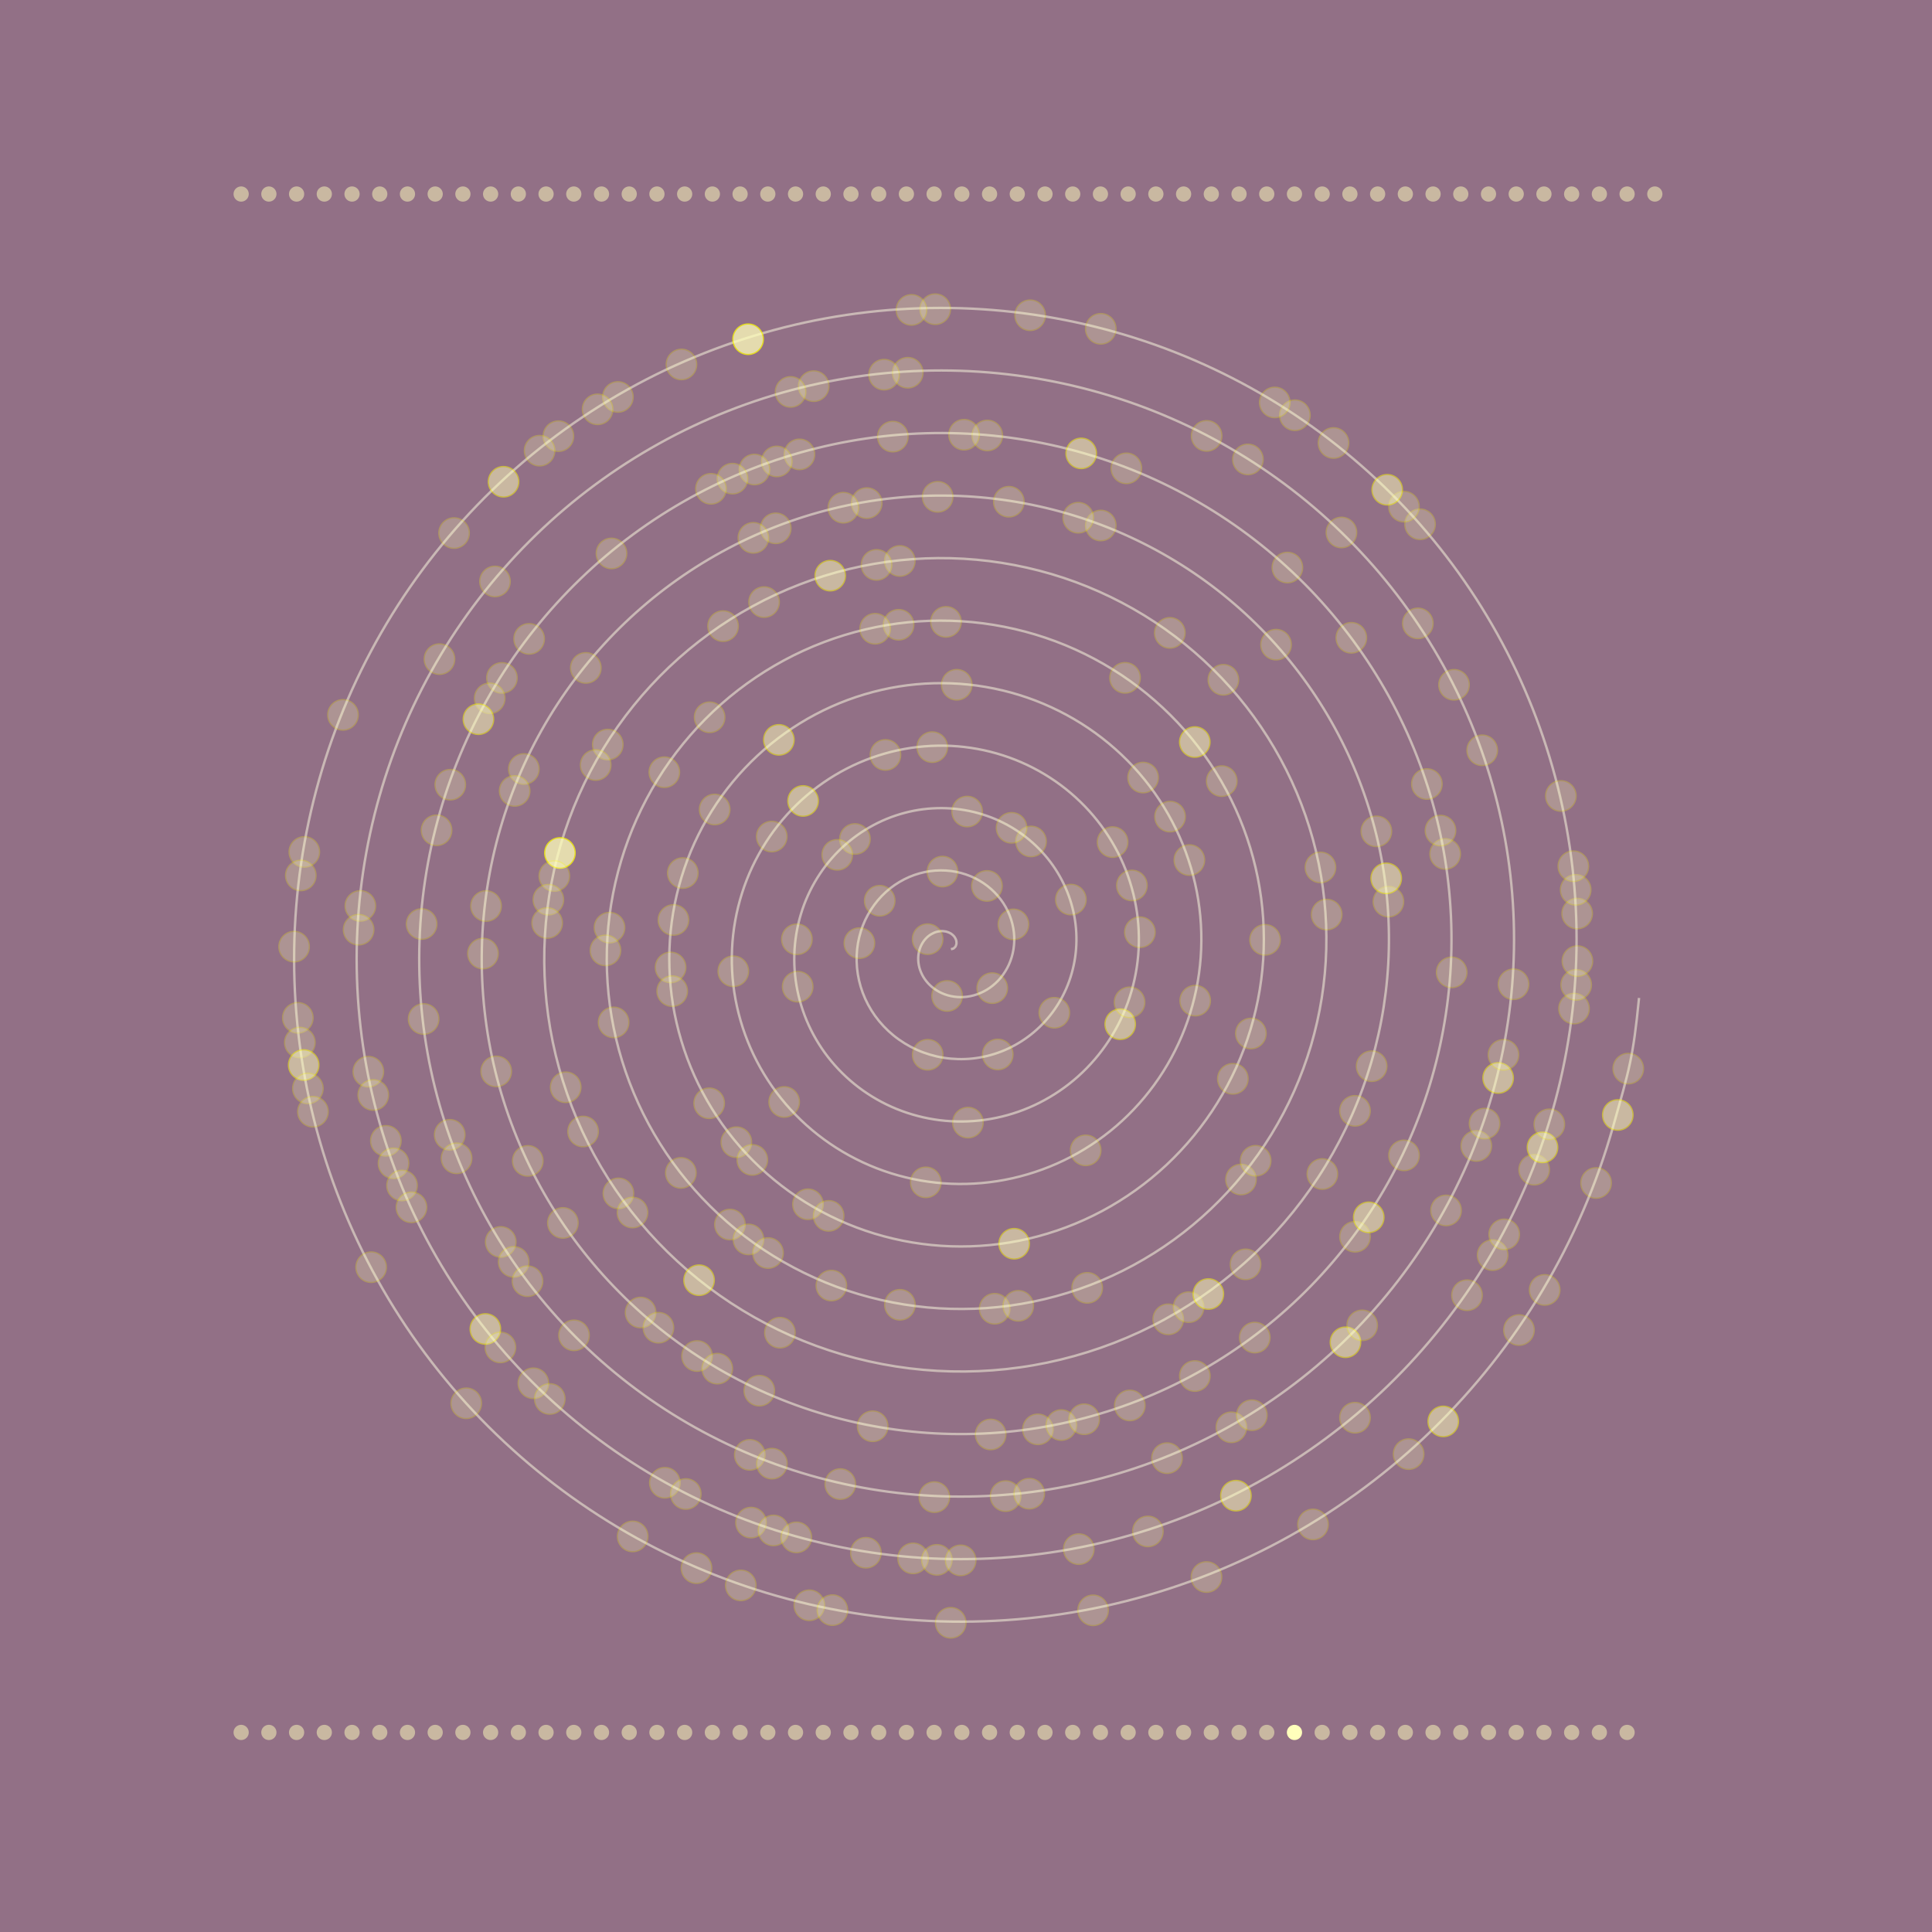
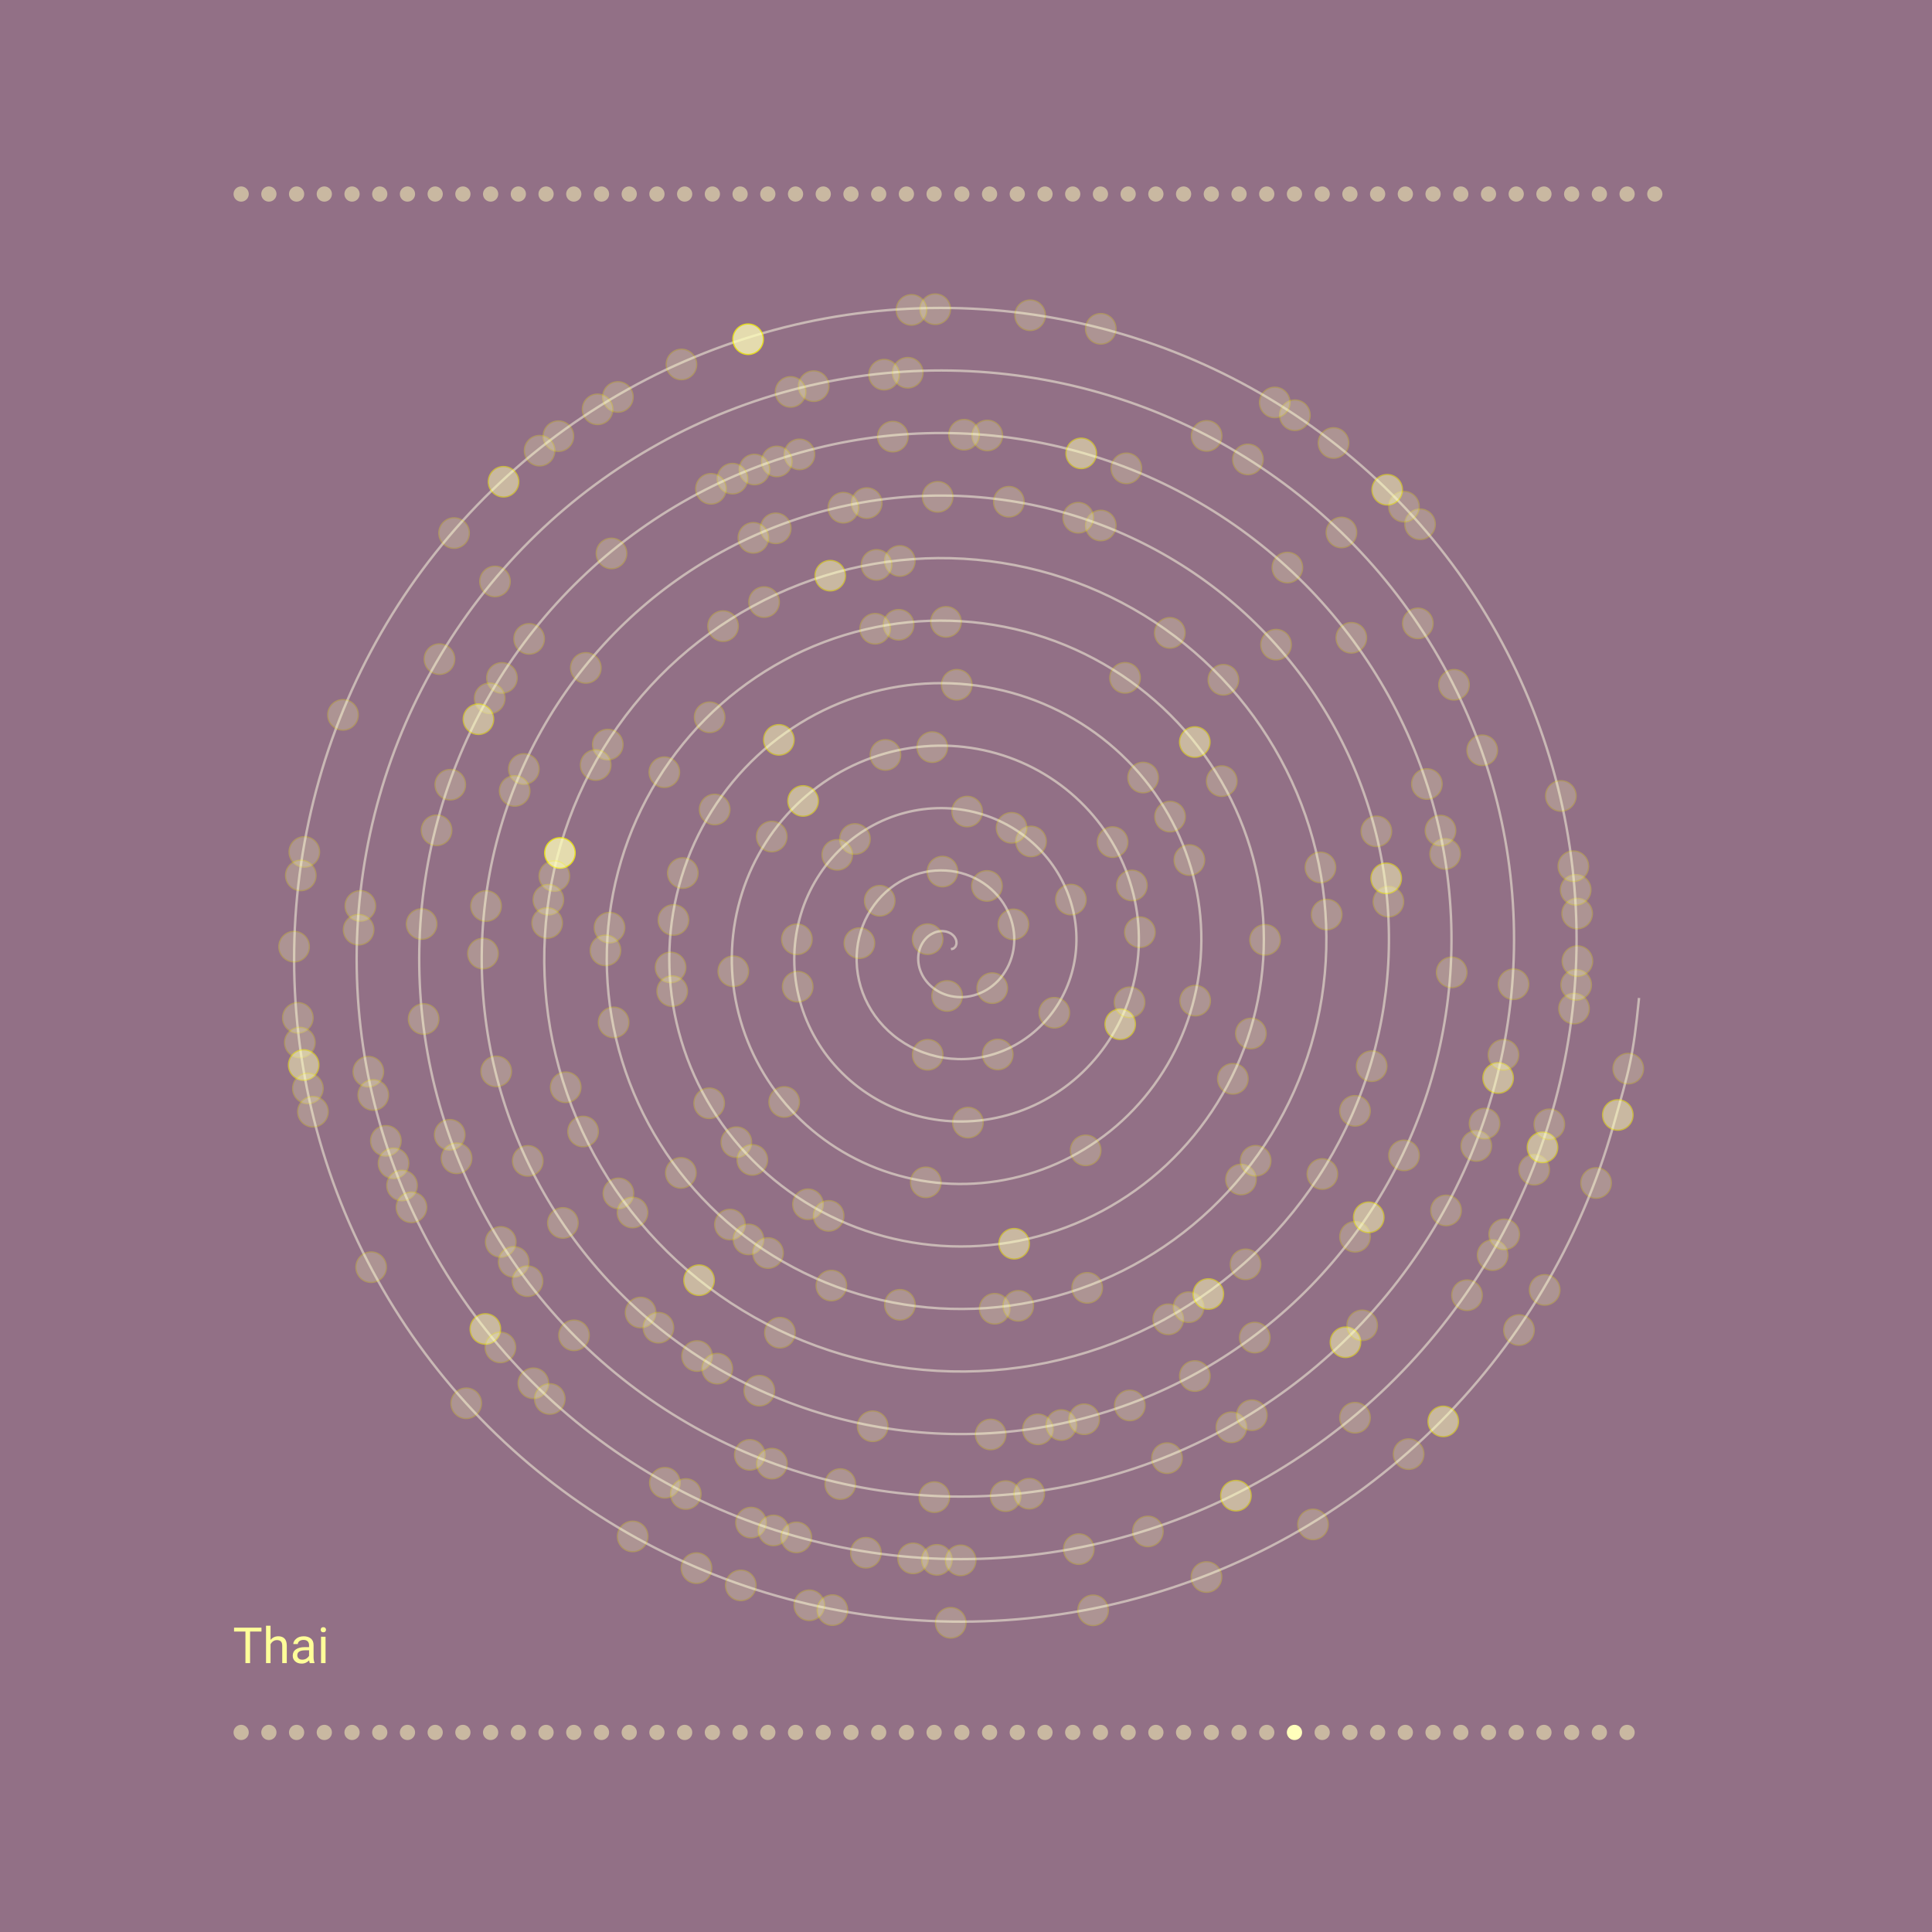
<svg xmlns="http://www.w3.org/2000/svg" version="1.1" id="Layer_1" x="0px" y="0px" width="697px" height="697px" viewBox="0 0 697 697" enable-background="new 0 0 697 697" xml:space="preserve">
  <g id="bg">
    <rect fill="#927086" width="697" height="697" />
  </g>
  <g id="spiral">
    <path d="m343.07 342.44s0.837-0.203 0.908-0.238c0.066-0.044 0.633-0.564 0.722-0.696 0.088-0.141 0.339-0.812 0.365-1.058s-0.02-0.952-0.115-1.261c-0.092-0.317-0.41-0.961-0.666-1.287-0.25-0.326-0.794-0.837-1.216-1.104-0.414-0.256-1.143-0.582-1.701-0.715-0.562-0.132-1.4-0.211-2.06-0.158-0.655 0.063-1.538 0.246-2.223 0.529-0.684 0.291-1.521 0.766-2.158 1.287-0.637 0.52-1.347 1.269-1.849 2.027-0.502 0.748-1.001 1.727-1.295 2.672-0.292 0.941-0.503 2.097-0.521 3.164-0.019 1.066 0.104 2.311 0.403 3.422 0.303 1.106 0.795 2.334 1.431 3.393 0.635 1.049 1.487 2.15 2.45 3.051 0.962 0.898 2.145 1.771 3.386 2.415 1.244 0.646 2.688 1.183 4.137 1.479 1.448 0.303 3.066 0.439 4.628 0.338 1.556-0.105 3.227-0.424 4.777-0.971 1.553-0.549 3.147-1.343 4.559-2.328 1.418-0.986 2.801-2.224 3.953-3.613 1.146-1.395 2.197-3.023 2.975-4.752 0.775-1.719 1.375-3.649 1.675-5.598 0.311-1.948 0.375-4.037 0.143-6.082-0.229-2.037-0.74-4.152-1.533-6.136-0.795-1.982-1.877-3.967-3.217-5.729-1.344-1.771-2.969-3.446-4.793-4.85-1.82-1.408-3.9-2.635-6.105-3.543-2.202-0.898-4.607-1.561-7.06-1.867-2.441-0.303-5.021-0.31-7.541 0.052-2.526 0.36-5.085 1.058-7.501 2.099-2.411 1.04-4.773 2.435-6.898 4.116-2.114 1.692-4.09 3.702-5.741 5.96-1.65 2.248-3.066 4.787-4.104 7.467-1.03 2.678-1.755 5.57-2.063 8.517-0.302 2.943-0.236 6.003 0.247 9.008 0.488 2.998 1.375 6.013 2.661 8.859 1.286 2.848 2.971 5.59 5.018 8.064 2.034 2.469 4.441 4.74 7.123 6.636 2.68 1.905 5.668 3.511 8.821 4.675 3.165 1.161 6.541 1.945 9.979 2.245 3.438 0.312 6.99 0.188 10.463-0.431 3.48-0.616 6.955-1.692 10.228-3.229 3.271-1.541 6.407-3.524 9.229-5.914 2.824-2.391 5.396-5.186 7.541-8.285 2.146-3.112 3.936-6.551 5.229-10.189 1.286-3.643 2.141-7.513 2.44-11.441 0.31-3.933 0.115-7.968-0.625-11.928-0.744-3.95-2.006-7.881-3.791-11.572-1.779-3.703-4.063-7.238-6.805-10.402-2.742-3.174-5.926-6.047-9.465-8.438-3.538-2.398-7.433-4.372-11.547-5.791-4.116-1.43-8.472-2.337-12.899-2.644-4.428-0.303-8.947-0.046-13.381 0.818-4.437 0.872-8.814 2.328-12.945 4.354-4.13 2.037-8.047 4.619-11.568 7.705s-6.69 6.664-9.331 10.632c-2.646 3.967-4.81 8.313-6.361 12.905-1.542 4.602-2.521 9.44-2.829 14.359-0.304 4.92 0.018 9.934 1.014 14.843 1.005 4.92 2.641 9.748 4.919 14.308 2.274 4.56 5.161 8.868 8.601 12.737 3.438 3.869 7.403 7.335 11.8 10.226 4.39 2.895 9.198 5.246 14.271 6.92 5.068 1.676 10.401 2.727 15.815 3.023 5.416 0.309 10.917-0.08 16.308-1.207 5.39-1.121 10.683-2.953 15.664-5.477 4.984-2.53 9.688-5.712 13.906-9.495 4.219-3.787 7.99-8.146 11.125-12.967 3.137-4.82 5.682-10.084 7.484-15.639 1.801-5.543 2.906-11.362 3.213-17.276 0.307-5.906-0.144-11.9-1.396-17.764-1.258-5.87-3.271-11.607-6.043-17.021-2.768-5.412-6.258-10.506-10.395-15.083-4.135-4.565-8.887-8.63-14.137-12.016-5.247-3.387-10.966-6.116-16.988-8.049-6.025-1.93-12.336-3.103-18.741-3.41-6.399-0.301-12.879 0.212-19.226 1.597-6.342 1.385-12.547 3.587-18.387 6.602-5.84 3.023-11.323 6.805-16.24 11.293-4.921 4.485-9.291 9.625-12.92 15.303-3.631 5.677-6.554 11.848-8.611 18.354-2.059 6.497-3.292 13.301-3.602 20.195-0.304 6.901 0.273 13.864 1.785 20.688 1.512 6.815 3.904 13.479 7.171 19.745 3.261 6.269 7.352 12.147 12.184 17.41 4.84 5.271 10.37 9.935 16.475 13.813 6.102 3.88 12.732 6.989 19.71 9.178 6.982 2.188 14.271 3.48 21.659 3.79 7.391 0.311 14.852-0.338 22.146-1.976 7.3-1.641 14.412-4.225 21.109-7.73 6.693-3.51 12.967-7.896 18.582-13.08 5.615-5.185 10.586-11.115 14.707-17.642 4.125-6.53 7.426-13.619 9.736-21.073 2.315-7.457 3.682-15.242 3.983-23.122 0.31-7.883-0.396-15.832-2.168-23.607-1.764-7.768-4.537-15.338-8.297-22.462-3.754-7.122-8.443-13.786-13.979-19.755-5.527-5.959-11.851-11.23-18.812-15.604-6.959-4.372-14.5-7.86-22.434-10.305-7.933-2.441-16.201-3.87-24.58-4.179-8.374-0.31-16.814 0.468-25.063 2.362-8.251 1.896-16.28 4.857-23.831 8.859-7.55 4.002-14.604 9.001-20.911 14.88-6.316 5.88-11.895 12.587-16.509 19.977-4.619 7.387-8.295 15.382-10.864 23.792-2.574 8.408-4.063 17.171-4.371 26.04-0.305 8.866 0.533 17.808 2.557 26.523 2.019 8.728 5.17 17.216 9.422 25.192 4.25 7.978 9.543 15.427 15.771 22.081 6.232 6.663 13.338 12.545 21.146 17.399 7.812 4.866 16.273 8.736 25.154 11.434 8.885 2.697 18.136 4.249 27.499 4.56 9.359 0.311 18.785-0.591 27.988-2.741 9.201-2.15 18.146-5.49 26.551-9.986 8.4-4.497 16.242-10.094 23.254-16.67 7.008-6.576 13.188-14.078 18.297-22.313 5.113-8.241 9.168-17.162 11.992-26.516 2.824-9.361 4.446-19.109 4.752-28.967 0.309-9.855-0.662-19.765-2.938-29.442-2.272-9.678-5.81-19.085-10.552-27.909-4.744-8.832-10.641-17.064-17.563-24.426-6.926-7.359-14.814-13.839-23.484-19.19-8.664-5.357-18.041-9.607-27.879-12.562-9.836-2.953-20.07-4.638-30.42-4.945-10.351-0.309-20.75 0.723-30.904 3.13-10.156 2.406-20.01 6.126-29.271 11.115-9.263 4.99-17.881 11.187-25.591 18.459-7.708 7.282-14.485 15.56-20.094 24.655-5.602 9.098-10.036 18.927-13.117 29.239-3.079 10.313-4.829 21.033-5.139 31.875-0.303 10.843 0.794 21.738 3.324 32.369 2.529 10.633 6.443 20.944 11.679 30.632s11.732 18.698 19.358 26.766c7.625 8.058 16.299 15.137 25.82 20.979 9.52 5.854 19.807 10.481 30.598 13.689 10.789 3.209 22.003 5.016 33.338 5.321 11.336 0.311 22.721-0.854 33.834-3.509 11.104-2.661 21.877-6.762 31.988-12.242 10.108-5.482 19.521-12.276 27.926-20.258 8.41-7.969 15.789-17.041 21.889-26.98 6.098-9.953 10.904-20.696 14.246-31.963 3.33-11.27 5.213-22.976 5.521-34.806 0.309-11.829-0.916-23.702-3.703-35.286-2.783-11.582-7.076-22.813-12.81-33.347-5.729-10.543-12.821-20.346-21.146-29.1-8.32-8.753-17.783-16.439-28.158-22.777-10.377-6.346-21.574-11.354-33.316-14.817-11.745-3.456-23.938-5.402-36.265-5.711-12.319-0.31-24.682 0.985-36.745 3.896-12.063 2.917-23.742 7.396-34.713 13.373-10.965 5.977-21.161 13.381-30.268 22.046-9.101 8.674-17.083 18.521-23.677 29.327-6.585 10.797-11.776 22.461-15.374 34.678-3.588 12.219-5.598 24.902-5.905 37.721-0.304 12.816 1.05 25.67 4.092 38.213 3.039 12.535 7.712 24.674 13.937 36.069 6.224 11.392 13.922 21.979 22.945 31.437 9.018 9.448 19.261 17.735 30.49 24.565 11.23 6.841 23.344 12.22 36.043 15.938 12.694 3.721 25.872 5.791 39.178 6.101 13.313 0.312 26.657-1.107 39.668-4.283 13.016-3.164 25.615-8.021 37.438-14.49 11.82-6.473 22.802-14.477 32.601-23.846 9.801-9.36 18.389-20.001 25.475-31.654 7.078-11.661 12.648-24.232 16.496-37.4 3.85-13.181 5.986-26.845 6.289-40.646 0.311-13.796-1.172-27.638-4.469-41.123-3.297-13.496-8.349-26.552-15.066-38.795-6.717-12.252-15.02-23.624-24.731-33.771-9.721-10.155-20.746-19.041-32.83-26.367-12.082-7.334-25.109-13.09-38.766-17.065-13.646-3.977-27.804-6.179-42.103-6.487-14.288-0.31-28.621 1.242-42.584 4.672-13.969 3.421-27.482 8.656-40.157 15.62-12.671 6.965-24.439 15.566-34.938 25.634-10.499 10.067-19.685 21.493-27.265 33.999-7.571 12.511-13.521 25.996-17.625 40.127-4.104 14.121-6.369 28.772-6.678 43.556-0.304 14.791 1.309 29.609 4.861 44.049 3.553 14.446 8.979 28.42 16.188 41.521 7.212 13.1 16.114 25.255 26.53 36.104 10.414 10.853 22.226 20.337 35.166 28.155 12.941 7.827 26.881 13.964 41.484 18.192 14.597 4.23 29.741 6.56 45.018 6.867 15.286 0.309 30.592-1.365 45.512-5.052 14.916-3.678 29.349-9.29 42.877-16.748 13.531-7.457 26.078-16.67 37.273-27.425 11.201-10.764 20.984-22.973 29.06-36.336 8.065-13.372 14.396-27.769 18.756-42.852 4.356-15.072 6.754-30.702 7.059-46.48 0.307-15.771-1.434-31.576-5.242-46.967-3.807-15.392-9.611-30.279-17.313-44.234-7.705-13.962-17.214-26.903-28.322-38.451-11.111-11.54-23.713-21.632-37.504-29.945-13.791-8.321-28.65-14.836-44.203-19.322-15.555-4.486-31.674-6.945-47.946-7.255-16.264-0.309-32.554 1.498-48.425 5.438-15.872 3.932-31.218 9.927-45.601 17.877-14.382 7.951-27.72 17.763-39.609 29.222-11.893 11.46-22.285 24.453-30.854 38.673-8.56 14.22-15.269 29.529-19.879 45.565-4.613 16.025-7.14 32.642-7.447 49.399-0.306 16.768 1.568 33.542 5.633 49.895 4.059 16.343 10.242 32.146 18.44 46.957 8.197 14.811 18.309 28.534 30.11 40.777 11.813 12.244 25.198 22.938 39.845 31.743 14.646 8.813 30.421 15.707 46.923 20.45 16.512 4.742 33.612 7.326 50.862 7.634 17.256 0.312 34.53-1.632 51.354-5.815 16.821-4.188 33.077-10.562 48.317-19.006 15.236-8.442 29.354-18.854 41.951-31.013 12.588-12.153 23.58-25.933 32.646-41.009 9.053-15.072 16.141-31.312 21.006-48.288 4.869-16.985 7.521-34.582 7.828-52.326 0.307-17.745-1.693-35.508-6.017-52.813-4.315-17.295-10.877-34.008-19.565-49.672-8.688-15.665-19.402-30.185-31.91-43.124-12.506-12.94-26.677-24.233-42.179-33.532-15.5-9.31-32.188-16.582-49.646-21.58-17.459-4.998-35.543-7.713-53.787-8.021-18.236-0.31-36.489 1.763-54.265 6.206-17.779 4.441-34.951 11.194-51.045 20.134-16.092 8.938-30.997 19.947-44.281 32.809-13.293 12.854-24.891 27.415-34.439 43.345-9.548 15.929-17.014 33.074-22.135 51.005-5.121 17.938-7.906 36.512-8.215 55.243-0.305 18.731 1.824 37.481 6.397 55.729 4.574 18.255 11.514 35.887 20.698 52.403 9.182 16.521 20.495 31.813 33.699 45.449 13.206 13.638 28.164 25.537 44.517 35.33 16.352 9.806 33.955 17.454 52.369 22.709 18.41 5.245 37.474 8.095 56.698 8.399 19.228 0.31 38.46-1.887 57.193-6.583 18.729-4.708 36.813-11.83 53.762-21.263 16.943-9.435 32.635-21.053 46.623-34.602 13.986-13.55 26.186-28.905 36.229-45.681 10.041-16.784 17.887-34.847 23.264-53.736 5.377-18.882 8.291-38.44 8.596-58.161 0.311-19.72-1.949-39.438-6.779-58.646-4.828-19.209-12.146-37.756-21.824-55.121-9.676-17.373-21.594-33.461-35.493-47.795-13.9-14.333-29.642-26.832-46.854-37.129-17.207-10.287-35.723-18.317-55.09-23.826-19.367-5.501-39.412-8.479-59.625-8.789-20.213-0.309-40.425 2.02-60.11 6.973-19.679 4.964-38.68 12.466-56.479 22.392-17.803 9.926-34.278 22.143-48.96 36.388-14.683 14.254-27.484 30.386-38.023 48.024-10.534 17.639-18.759 36.608-24.392 56.452-5.633 19.842-8.674 40.372-8.982 61.078-0.304 20.708 2.084 41.413 7.166 61.573 5.087 20.16 12.782 39.615 22.955 57.845 10.164 18.229 22.691 35.095 37.287 50.133 14.599 15.028 31.127 28.128 49.188 38.918 18.062 10.779 37.488 19.189 57.808 24.944 20.32 5.767 41.348 8.868 62.543 9.178 21.202 0.309 42.401-2.145 63.034-7.354 20.635-5.22 40.553-13.1 59.205-23.521 18.653-10.419 35.914-23.233 51.295-38.188 15.381-14.94 28.791-31.866 39.817-50.353 11.025-18.494 19.634-38.381 25.521-59.178 5.887-20.794 7.209-24.704 9.358-46.396" fill="none" opacity=".5" stroke="#FFFFE3" stroke-miterlimit="10" stroke-width=".876" />
  </g>
  <g fill="#ffb" stroke="#ff0" stroke-width=".44">
    <circle id="l3" opacity="0.25" cx="334.66" cy="338.82" r="5.5" />
    <circle id="l6" opacity="0.25" cx="341.69" cy="359.3" r="5.5" />
    <circle id="l8" opacity="0.25" cx="357.96" cy="356.48" r="5.5" />
    <circle id="l11" opacity="0.25" cx="365.6" cy="333.48" r="5.5" />
    <circle id="l13" opacity="0.25" cx="356.06" cy="319.61" r="5.5" />
    <circle id="l15" opacity="0.25" cx="340.01" cy="314.44" r="5.5" />
    <circle id="l18" opacity="0.25" cx="317.37" cy="324.96" r="5.5" />
    <circle id="l20" opacity="0.25" cx="310.04" cy="340.25" r="5.5" />
    <circle id="l26" opacity="0.25" cx="334.68" cy="380.52" r="5.5" />
    <circle id="l29" opacity="0.25" cx="359.96" cy="380.41" r="5.5" />
    <circle id="l32" opacity="0.25" cx="380.36" cy="365.36" r="5.5" />
    <circle id="l37" opacity="0.25" cx="386.34" cy="324.54" r="5.5" />
    <circle id="l40" opacity="0.25" cx="371.96" cy="303.57" r="5.5" />
    <circle id="l41" opacity="0.25" cx="364.95" cy="298.65" r="5.5" />
    <circle id="l43" opacity="0.25" cx="348.92" cy="292.78" r="5.5" />
    <circle id="l48" opacity="0.25" cx="308.43" cy="302.68" r="5.5" />
    <circle id="l49" opacity="0.25" cx="302.06" cy="308.39" r="5.5" />
    <circle id="l53" opacity="0.25" cx="287.49" cy="338.86" r="5.5" />
    <circle id="l55" opacity="0.25" cx="287.78" cy="355.96" r="5.5" />
    <circle id="l65" opacity="0.25" cx="349.2" cy="405" r="5.5" />
    <circle id="l73" opacity="0.5" cx="404.14" cy="369.5" r="5.5" />
    <circle id="l74" opacity="0.25" cx="407.51" cy="361.6" r="5.5" />
    <circle id="l77" opacity="0.25" cx="411.24" cy="336.31" r="5.5" />
    <circle id="l79" opacity="0.25" cx="408.35" cy="319.44" r="5.5" />
    <circle id="l81" opacity="0.25" cx="401.39" cy="303.8" r="5.5" />
    <circle id="l90" opacity="0.25" cx="336.33" cy="269.54" r="5.5" />
    <circle id="l92" opacity="0.25" cx="319.44" cy="272.35" r="5.5" />
    <circle id="l96" opacity="0.5" cx="289.73" cy="288.96" r="5.5" />
    <circle id="l98" opacity="0.25" cx="278.42" cy="301.8" r="5.5" />
    <circle id="l104" opacity="0.25" cx="264.55" cy="350.4" r="5.5" />
    <circle id="l110" opacity="0.25" cx="282.91" cy="397.55" r="5.5" />
    <circle id="l117" opacity="0.25" cx="334" cy="426.55" r="5.5" />
    <circle id="l124" opacity="0.25" cx="391.68" cy="415.01" r="5.5" />
    <circle id="l132" opacity="0.25" cx="431.19" cy="361" r="5.5" />
    <circle id="l138" opacity="0.25" cx="429.08" cy="310.28" r="5.5" />
    <circle id="l140" opacity="0.25" cx="422.12" cy="294.61" r="5.5" />
    <circle id="l142" opacity="0.25" cx="412.39" cy="280.52" r="5.5" />
    <circle id="l151" opacity="0.25" cx="345.17" cy="247.04" r="5.5" />
    <circle id="l159" opacity="0.5" cx="280.99" cy="266.92" r="5.5" />
    <circle id="l163" opacity="0.25" cx="257.83" cy="292.04" r="5.5" />
    <circle id="l166" opacity="0.25" cx="246.33" cy="314.97" r="5.5" />
    <circle id="l168" opacity="0.25" cx="242.95" cy="331.9" r="5.5" />
    <circle id="l170" opacity="0.25" cx="241.93" cy="349.02" r="5.5" />
    <circle id="l171" opacity="0.25" cx="242.51" cy="357.57" r="5.5" />
    <circle id="l176" opacity="0.25" cx="255.85" cy="398.02" r="5.5" />
    <circle id="l178" opacity="0.25" cx="265.66" cy="412.07" r="5.5" />
    <circle id="l179" opacity="0.25" cx="271.41" cy="418.45" r="5.5" />
    <circle id="l182" opacity="0.25" cx="291.49" cy="434.46" r="5.5" />
    <circle id="l183" opacity="0.25" cx="298.95" cy="438.64" r="5.5" />
    <circle id="l191" opacity="0.5" cx="365.87" cy="448.69" r="5.5" />
    <circle id="l203" opacity="0.25" cx="444.77" cy="389.2" r="5.5" />
    <circle id="l205" opacity="0.25" cx="451.28" cy="372.85" r="5.5" />
    <circle id="l209" opacity="0.25" cx="456.4" cy="339.06" r="5.5" />
    <circle id="l216" opacity="0.25" cx="440.77" cy="281.8" r="5.5" />
    <circle id="l218" opacity="0.5" cx="431.04" cy="267.7" r="5.5" />
    <circle id="l222" opacity="0.25" cx="405.88" cy="244.54" r="5.5" />
    <circle id="l229" opacity="0.25" cx="341.28" cy="224.35" r="5.5" />
    <circle id="l232" opacity="0.25" cx="324.19" cy="225.39" r="5.5" />
    <circle id="l233" opacity="0.25" cx="315.72" cy="226.83" r="5.5" />
    <circle id="l241" opacity="0.25" cx="256.01" cy="258.77" r="5.5" />
    <circle id="l244" opacity="0.25" cx="239.67" cy="278.59" r="5.5" />
    <circle id="l251" opacity="0.25" cx="219.9" cy="334.66" r="5.5" />
    <circle id="l252" opacity="0.25" cx="218.43" cy="342.87" r="5.5" />
    <circle id="l255" opacity="0.25" cx="221.37" cy="368.84" r="5.5" />
    <circle id="l262" opacity="0.25" cx="245.63" cy="423.14" r="5.5" />
    <circle id="l265" opacity="0.25" cx="263.34" cy="441.77" r="5.5" />
    <circle id="l266" opacity="0.25" cx="270.03" cy="447.14" r="5.5" />
    <circle id="l267" opacity="0.25" cx="277.08" cy="452.05" r="5.5" />
    <circle id="l270" opacity="0.25" cx="299.93" cy="463.78" r="5.5" />
    <circle id="l273" opacity="0.25" cx="324.66" cy="470.72" r="5.5" />
    <circle id="l277" opacity="0.25" cx="358.85" cy="472.15" r="5.5" />
    <circle id="l278" opacity="0.25" cx="367.36" cy="471.09" r="5.5" />
    <circle id="l281" opacity="0.25" cx="392.23" cy="464.61" r="5.5" />
    <circle id="l289" opacity="0.25" cx="447.71" cy="425.52" r="5.5" />
    <circle id="l290" opacity="0.25" cx="453" cy="418.77" r="5.5" />
    <circle id="l301" opacity="0.25" cx="478.63" cy="329.94" r="5.5" />
    <circle id="l303" opacity="0.25" cx="476.38" cy="312.94" r="5.5" />
    <circle id="l312" opacity="0.25" cx="441.35" cy="245.25" r="5.5" />
    <circle id="l315" opacity="0.25" cx="422.04" cy="228.32" r="5.5" />
    <circle id="l327" opacity="0.25" cx="324.63" cy="202.38" r="5.5" />
    <circle id="l328" opacity="0.25" cx="316.23" cy="203.79" r="5.5" />
    <circle id="l330" opacity="0.5" cx="299.52" cy="207.68" r="5.5" />
    <circle id="l333" opacity="0.25" cx="275.65" cy="217.21" r="5.5" />
    <circle id="l335" opacity="0.25" cx="260.86" cy="225.88" r="5.5" />
    <circle id="l342" opacity="0.25" cx="219.27" cy="268.61" r="5.5" />
    <circle id="l343" opacity="0.25" cx="214.91" cy="275.99" r="5.5" />
    <circle id="l347" opacity="0.75" cx="202.01" cy="307.72" r="5.5" />
    <circle id="l348" opacity="0.25" cx="199.98" cy="316.04" r="5.5" />
    <circle id="l349" opacity="0.25" cx="197.84" cy="324.58" r="5.5" />
    <circle id="l350" opacity="0.25" cx="197.4" cy="332.98" r="5.5" />
    <circle id="l357" opacity="0.25" cx="204.09" cy="392.25" r="5.5" />
    <circle id="l359" opacity="0.25" cx="210.36" cy="408.21" r="5.5" />
    <circle id="l362" opacity="0.25" cx="223.1" cy="430.53" r="5.5" />
    <circle id="l363" opacity="0.25" cx="228.18" cy="437.44" r="5.5" />
    <circle id="l367" opacity="0.5" cx="252.2" cy="461.85" r="5.5" />
    <circle id="l371" opacity="0.25" cx="281.37" cy="480.79" r="5.5" />
    <circle id="l388" opacity="0.25" cx="421.46" cy="475.96" r="5.5" />
    <circle id="l389" opacity="0.25" cx="428.82" cy="471.59" r="5.5" />
    <circle id="l390" opacity="0.5" cx="435.94" cy="466.83" r="5.5" />
    <circle id="l392" opacity="0.25" cx="449.36" cy="456.13" r="5.5" />
    <circle id="l397" opacity="0.25" cx="477.06" cy="423.54" r="5.5" />
    <circle id="l400" opacity="0.25" cx="488.84" cy="400.75" r="5.5" />
    <circle id="l402" opacity="0.25" cx="494.85" cy="384.65" r="5.5" />
    <circle id="l409" opacity="0.25" cx="500.9" cy="325.28" r="5.5" />
    <circle id="l410" opacity="0.5" cx="500.11" cy="316.88" r="5.5" />
    <circle id="l412" opacity="0.25" cx="496.55" cy="299.92" r="5.5" />
    <circle id="l421" opacity="0.25" cx="460.36" cy="232.57" r="5.5" />
    <circle id="l430" opacity="0.25" cx="397.12" cy="189.58" r="5.5" />
    <circle id="l431" opacity="0.25" cx="388.99" cy="186.78" r="5.5" />
    <circle id="l434" opacity="0.25" cx="363.96" cy="181.01" r="5.5" />
    <circle id="l437" opacity="0.25" cx="338.28" cy="179.24" r="5.5" />
    <circle id="l440" opacity="0.25" cx="312.69" cy="181.5" r="5.5" />
    <circle id="l441" opacity="0.25" cx="304.26" cy="183.16" r="5.5" />
    <circle id="l444" opacity="0.25" cx="279.86" cy="190.6" r="5.5" />
    <circle id="l445" opacity="0.25" cx="271.79" cy="194.03" r="5.5" />
    <circle id="l454" opacity="0.25" cx="211.35" cy="240.96" r="5.5" />
    <circle id="l459" opacity="0.25" cx="188.99" cy="277.43" r="5.5" />
    <circle id="l460" opacity="0.25" cx="185.68" cy="285.34" r="5.5" />
    <circle id="l465" opacity="0.25" cx="175.36" cy="326.86" r="5.5" />
    <circle id="l467" opacity="0.25" cx="174.24" cy="344.01" r="5.5" />
    <circle id="l470" opacity="0.25" cx="179.02" cy="386.52" r="5.5" />
    <circle id="l476" opacity="0.25" cx="190.41" cy="418.81" r="5.5" />
    <circle id="l479" opacity="0.25" cx="203.07" cy="441.19" r="5.5" />
    <circle id="l484" opacity="0.25" cx="231.11" cy="473.51" r="5.5" />
    <circle id="l485" opacity="0.25" cx="237.54" cy="478.99" r="5.5" />
    <circle id="l487" opacity="0.25" cx="251.48" cy="489.21" r="5.5" />
    <circle id="l488" opacity="0.25" cx="258.77" cy="493.76" r="5.5" />
    <circle id="l490" opacity="0.25" cx="273.94" cy="501.71" r="5.5" />
    <circle id="l495" opacity="0.25" cx="314.83" cy="514.55" r="5.5" />
    <circle id="l500" opacity="0.25" cx="357.4" cy="517.5" r="5.5" />
    <circle id="l502" opacity="0.25" cx="374.44" cy="515.66" r="5.5" />
    <circle id="l503" opacity="0.25" cx="382.89" cy="514.11" r="5.5" />
    <circle id="l504" opacity="0.25" cx="391.14" cy="512.02" r="5.5" />
    <circle id="l506" opacity="0.25" cx="407.6" cy="507.03" r="5.5" />
    <circle id="l509" opacity="0.25" cx="431.06" cy="496.42" r="5.5" />
    <circle id="l512" opacity="0.25" cx="452.68" cy="482.55" r="5.5" />
    <circle id="l518" opacity="0.25" cx="488.85" cy="446.18" r="5.5" />
    <circle id="l519" opacity="0.5" cx="493.8" cy="439.16" r="5.5" />
    <circle id="l522" opacity="0.25" cx="506.52" cy="416.82" r="5.5" />
    <circle id="l530" opacity="0.25" cx="523.71" cy="350.8" r="5.5" />
    <circle id="l535" opacity="0.25" cx="521.37" cy="308.07" r="5.5" />
    <circle id="l536" opacity="0.25" cx="519.68" cy="299.64" r="5.5" />
    <circle id="l538" opacity="0.25" cx="514.77" cy="282.84" r="5.5" />
    <circle id="l545" opacity="0.25" cx="487.52" cy="230.1" r="5.5" />
    <circle id="l549" opacity="0.25" cx="464.45" cy="204.75" r="5.5" />
    <circle id="l557" opacity="0.25" cx="406.36" cy="168.96" r="5.5" />
    <circle id="l559" opacity="0.5" cx="390.06" cy="163.56" r="5.5" />
    <circle id="l563" opacity="0.25" cx="356.19" cy="157.1" r="5.5" />
    <circle id="l564" opacity="0.25" cx="347.8" cy="156.83" r="5.5" />
    <circle id="l567" opacity="0.25" cx="322.1" cy="157.52" r="5.5" />
    <circle id="l571" opacity="0.25" cx="288.42" cy="163.92" r="5.5" />
    <circle id="l572" opacity="0.25" cx="280.24" cy="166.47" r="5.5" />
    <circle id="l573" opacity="0.25" cx="272.18" cy="169.39" r="5.5" />
    <circle id="l574" opacity="0.25" cx="264.26" cy="172.68" r="5.5" />
    <circle id="l575" opacity="0.25" cx="256.49" cy="176.34" r="5.5" />
    <circle id="l580" opacity="0.25" cx="220.6" cy="199.66" r="5.5" />
    <circle id="l585" opacity="0.25" cx="190.9" cy="230.48" r="5.5" />
    <circle id="l587" opacity="0.25" cx="181.08" cy="244.57" r="5.5" />
    <circle id="l588" opacity="0.25" cx="176.67" cy="251.93" r="5.5" />
    <circle id="l589" opacity="0.5" cx="172.6" cy="259.47" r="5.5" />
    <circle id="l592" opacity="0.25" cx="162.45" cy="283.09" r="5.5" />
    <circle id="l594" opacity="0.25" cx="157.5" cy="299.54" r="5.5" />
    <circle id="l598" opacity="0.25" cx="152.11" cy="333.36" r="5.5" />
    <circle id="l602" opacity="0.25" cx="152.83" cy="367.62" r="5.5" />
    <circle id="l607" opacity="0.25" cx="162.25" cy="409.39" r="5.5" />
    <circle id="l608" opacity="0.25" cx="164.72" cy="417.88" r="5.5" />
    <circle id="l612" opacity="0.25" cx="180.65" cy="448.05" r="5.5" />
    <circle id="l613" opacity="0.25" cx="185.33" cy="455.24" r="5.5" />
    <circle id="l614" opacity="0.25" cx="190.31" cy="462.21" r="5.5" />
    <circle id="l617" opacity="0.25" cx="207.09" cy="481.74" r="5.5" />
    <circle id="l626" opacity="0.25" cx="270.5" cy="524.86" r="5.5" />
    <circle id="l627" opacity="0.25" cx="278.48" cy="528.03" r="5.5" />
    <circle id="l630" opacity="0.25" cx="303.14" cy="535.4" r="5.5" />
    <circle id="l634" opacity="0.25" cx="337.08" cy="540.11" r="5.5" />
    <circle id="l637" opacity="0.25" cx="362.79" cy="539.74" r="5.5" />
    <circle id="l638" opacity="0.25" cx="371.32" cy="538.87" r="5.5" />
    <circle id="l644" opacity="0.25" cx="421.02" cy="526.05" r="5.5" />
    <circle id="l647" opacity="0.25" cx="444.24" cy="514.92" r="5.5" />
    <circle id="l648" opacity="0.25" cx="451.62" cy="510.56" r="5.5" />
    <circle id="l653" opacity="0.5" cx="485.4" cy="484.24" r="5.5" />
    <circle id="l654" opacity="0.25" cx="491.43" cy="478.14" r="5.5" />
    <circle id="l660" opacity="0.25" cx="521.69" cy="436.68" r="5.5" />
    <circle id="l663" opacity="0.25" cx="532.6" cy="413.41" r="5.5" />
    <circle id="l664" opacity="0.25" cx="535.58" cy="405.35" r="5.5" />
    <circle id="l666" opacity="0.5" cx="540.48" cy="388.9" r="5.5" />
    <circle id="l667" opacity="0.25" cx="542.4" cy="380.55" r="5.5" />
    <circle id="l670" opacity="0.25" cx="546.03" cy="355.09" r="5.5" />
    <circle id="l680" opacity="0.25" cx="534.73" cy="270.68" r="5.5" />
    <circle id="l683" opacity="0.25" cx="524.56" cy="247.05" r="5.5" />
    <circle id="l686" opacity="0.25" cx="511.51" cy="224.89" r="5.5" />
    <circle id="l691" opacity="0.25" cx="483.95" cy="192.1" r="5.5" />
    <circle id="l696" opacity="0.25" cx="450.21" cy="165.74" r="5.5" />
    <circle id="l698" opacity="0.25" cx="435.31" cy="157.25" r="5.5" />
    <circle id="l711" opacity="0.25" cx="327.49" cy="134.47" r="5.5" />
    <circle id="l712" opacity="0.25" cx="318.95" cy="135.16" r="5.5" />
    <circle id="l715" opacity="0.25" cx="293.55" cy="139.31" r="5.5" />
    <circle id="l716" opacity="0.25" cx="285.22" cy="141.39" r="5.5" />
    <circle id="l731" opacity="0.25" cx="178.58" cy="209.77" r="5.5" />
    <circle id="l735" opacity="0.25" cx="158.55" cy="237.79" r="5.5" />
    <circle id="l746" opacity="0.25" cx="130" cy="326.83" r="5.5" />
    <circle id="l747" opacity="0.25" cx="129.38" cy="335.4" r="5.5" />
    <circle id="l753" opacity="0.25" cx="132.89" cy="386.63" r="5.5" />
    <circle id="l754" opacity="0.25" cx="134.66" cy="395.03" r="5.5" />
    <circle id="l756" opacity="0.25" cx="139.21" cy="411.57" r="5.5" />
    <circle id="l757" opacity="0.25" cx="141.97" cy="419.69" r="5.5" />
    <circle id="l758" opacity="0.25" cx="145.04" cy="427.69" r="5.5" />
    <circle id="l759" opacity="0.25" cx="148.44" cy="435.56" r="5.5" />
    <circle id="l765" opacity="0.5" cx="175.1" cy="479.45" r="5.5" />
    <circle id="l766" opacity="0.25" cx="180.53" cy="486.1" r="5.5" />
    <circle id="l768" opacity="0.25" cx="192.42" cy="499.04" r="5.5" />
    <circle id="l769" opacity="0.25" cx="198.34" cy="504.69" r="5.5" />
    <circle id="l775" opacity="0.25" cx="239.86" cy="534.93" r="5.5" />
    <circle id="l776" opacity="0.25" cx="247.41" cy="538.98" r="5.5" />
    <circle id="l779" opacity="0.25" cx="270.95" cy="549.3" r="5.5" />
    <circle id="l780" opacity="0.25" cx="279.06" cy="552.13" r="5.5" />
    <circle id="l781" opacity="0.25" cx="287.29" cy="554.63" r="5.5" />
    <circle id="l784" opacity="0.25" cx="312.38" cy="560.17" r="5.5" />
    <circle id="l786" opacity="0.25" cx="329.41" cy="562.21" r="5.5" />
    <circle id="l787" opacity="0.25" cx="337.99" cy="562.74" r="5.5" />
    <circle id="l788" opacity="0.25" cx="346.58" cy="562.92" r="5.5" />
    <circle id="l793" opacity="0.25" cx="389.19" cy="558.87" r="5.5" />
    <circle id="l796" opacity="0.25" cx="414.12" cy="552.49" r="5.5" />
    <circle id="l800" opacity="0.5" cx="445.88" cy="539.58" r="5.5" />
    <circle id="l806" opacity="0.25" cx="488.84" cy="511.46" r="5.5" />
    <circle id="l813" opacity="0.25" cx="529.25" cy="467.27" r="5.5" />
    <circle id="l815" opacity="0.25" cx="538.49" cy="452.79" r="5.5" />
    <circle id="l816" opacity="0.25" cx="542.67" cy="445.31" r="5.5" />
    <circle id="l819" opacity="0.25" cx="553.48" cy="421.98" r="5.5" />
    <circle id="l820" opacity="0.5" cx="556.48" cy="413.94" r="5.5" />
    <circle id="l821" opacity="0.25" cx="558.95" cy="405.61" r="5.5" />
    <circle id="l826" opacity="0.25" cx="567.86" cy="363.86" r="5.5" />
    <circle id="l827" opacity="0.25" cx="568.64" cy="355.31" r="5.5" />
    <circle id="l828" opacity="0.25" cx="569.08" cy="346.73" r="5.5" />
    <circle id="l830" opacity="0.25" cx="568.99" cy="329.58" r="5.5" />
    <circle id="l831" opacity="0.25" cx="568.46" cy="321.02" r="5.5" />
    <circle id="l832" opacity="0.25" cx="567.61" cy="312.5" r="5.5" />
    <circle id="l835" opacity="0.25" cx="563.11" cy="287.15" r="5.5" />
    <circle id="l848" opacity="0.25" cx="512.31" cy="189.13" r="5.5" />
    <circle id="l849" opacity="0.25" cx="506.5" cy="182.79" r="5.5" />
    <circle id="l850" opacity="0.5" cx="500.46" cy="176.69" r="5.5" />
    <circle id="l853" opacity="0.25" cx="481.09" cy="159.82" r="5.5" />
    <circle id="l855" opacity="0.25" cx="467.15" cy="149.8" r="5.5" />
    <circle id="l856" opacity="0.25" cx="459.89" cy="145.19" r="5.5" />
    <circle id="l864" opacity="0.25" cx="397.12" cy="118.62" r="5.5" />
    <circle id="l867" opacity="0.25" cx="371.64" cy="113.73" r="5.5" />
    <circle id="l871" opacity="0.25" cx="337.4" cy="111.55" r="5.5" />
    <circle id="l872" opacity="0.25" cx="328.83" cy="111.8" r="5.5" />
    <circle id="l879" opacity="0.75" cx="269.89" cy="122.38" r="5.5" />
    <circle id="l882" opacity="0.25" cx="245.85" cy="131.48" r="5.5" />
    <circle id="l885" opacity="0.25" cx="222.92" cy="143.21" r="5.5" />
    <circle id="l886" opacity="0.25" cx="215.59" cy="147.67" r="5.5" />
    <circle id="l888" opacity="0.25" cx="201.46" cy="157.36" r="5.5" />
    <circle id="l889" opacity="0.25" cx="194.67" cy="162.59" r="5.5" />
    <circle id="l891" opacity="0.5" cx="181.66" cy="173.8" r="5.5" />
    <circle id="l894" opacity="0.25" cx="163.81" cy="192.31" r="5.5" />
    <circle id="l903" opacity="0.25" cx="123.74" cy="257.9" r="5.5" />
    <circle id="l909" opacity="0.25" cx="109.79" cy="307.35" r="5.5" />
    <circle id="l910" opacity="0.25" cx="108.52" cy="315.83" r="5.5" />
    <circle id="l913" opacity="0.25" cx="106.1" cy="341.52" r="5.5" />
    <circle id="l916" opacity="0.25" cx="107.45" cy="367.2" r="5.5" />
    <circle id="l917" opacity="0.25" cx="108.18" cy="376.12" r="5.5" />
    <circle id="l918" opacity="0.5" cx="109.56" cy="384.22" r="5.5" />
    <circle id="l919" opacity="0.25" cx="111.08" cy="392.67" r="5.5" />
    <circle id="l920" opacity="0.25" cx="112.9" cy="401.07" r="5.5" />
    <circle id="l927" opacity="0.25" cx="133.9" cy="457.16" r="5.5" />
    <circle id="l934" opacity="0.25" cx="168.2" cy="506.26" r="5.5" />
    <circle id="l943" opacity="0.25" cx="228.25" cy="554.29" r="5.5" />
    <circle id="l946" opacity="0.25" cx="251.27" cy="565.72" r="5.5" />
    <circle id="l948" opacity="0.25" cx="267.25" cy="571.95" r="5.5" />
    <circle id="l951" opacity="0.25" cx="291.98" cy="579.13" r="5.5" />
    <circle id="l952" opacity="0.25" cx="300.3" cy="580.88" r="5.5" />
    <circle id="l957" opacity="0.25" cx="342.99" cy="585.45" r="5.5" />
    <circle id="l963" opacity="0.25" cx="394.35" cy="580.95" r="5.5" />
    <circle id="l968" opacity="0.25" cx="435.26" cy="568.94" r="5.5" />
    <circle id="l973" opacity="0.25" cx="473.69" cy="549.96" r="5.5" />
    <circle id="l978" opacity="0.25" cx="508.19" cy="524.59" r="5.5" />
    <circle id="l980" opacity="0.5" cx="520.68" cy="512.8" r="5.5" />
    <circle id="l985" opacity="0.25" cx="548" cy="479.83" r="5.5" />
    <circle id="l987" opacity="0.25" cx="557.27" cy="465.36" r="5.5" />
    <circle id="l992" opacity="0.25" cx="575.82" cy="426.77" r="5.5" />
    <circle id="l995" opacity="0.5" cx="583.65" cy="402.24" r="5.5" />
    <circle id="l997" opacity="0.25" cx="587.42" cy="385.52" r="5.5" />
  </g>
+   <text x="84" y="600" fill="#FFFF99" font-family="'Roboto'" font-size="18" stroke="none" stroke-miterlimit="10" id="language">Thai</text>
  <g fill="#ffb" stroke="#ffb" stroke-miterlimit="10" stroke-width=".5">
    <circle id="nav1" opacity="0.5" cx="87" cy="70" r="2.5" />
    <circle id="nav2" opacity="0.5" cx="97" cy="70" r="2.5" />
    <circle id="nav3" opacity="0.5" cx="107" cy="70" r="2.5" />
    <circle id="nav4" opacity="0.5" cx="117" cy="70" r="2.5" />
    <circle id="nav5" opacity="0.5" cx="127" cy="70" r="2.5" />
    <circle id="nav6" opacity="0.5" cx="137" cy="70" r="2.5" />
    <circle id="nav7" opacity="0.5" cx="147" cy="70" r="2.5" />
    <circle id="nav8" opacity="0.5" cx="157" cy="70" r="2.5" />
    <circle id="nav9" opacity="0.5" cx="167" cy="70" r="2.5" />
    <circle id="nav10" opacity="0.5" cx="177" cy="70" r="2.5" />
    <circle id="nav11" opacity="0.5" cx="187" cy="70" r="2.5" />
    <circle id="nav12" opacity="0.5" cx="197" cy="70" r="2.5" />
    <circle id="nav13" opacity="0.5" cx="207" cy="70" r="2.5" />
    <circle id="nav14" opacity="0.5" cx="217" cy="70" r="2.5" />
    <circle id="nav15" opacity="0.5" cx="227" cy="70" r="2.5" />
    <circle id="nav16" opacity="0.5" cx="237" cy="70" r="2.5" />
    <circle id="nav17" opacity="0.5" cx="247" cy="70" r="2.5" />
    <circle id="nav18" opacity="0.5" cx="257" cy="70" r="2.5" />
    <circle id="nav19" opacity="0.5" cx="267" cy="70" r="2.5" />
    <circle id="nav20" opacity="0.5" cx="277" cy="70" r="2.5" />
    <circle id="nav21" opacity="0.5" cx="287" cy="70" r="2.5" />
    <circle id="nav22" opacity="0.5" cx="297" cy="70" r="2.5" />
    <circle id="nav23" opacity="0.5" cx="307" cy="70" r="2.5" />
    <circle id="nav24" opacity="0.5" cx="317" cy="70" r="2.5" />
    <circle id="nav25" opacity="0.5" cx="327" cy="70" r="2.5" />
    <circle id="nav26" opacity="0.5" cx="337" cy="70" r="2.5" />
    <circle id="nav27" opacity="0.5" cx="347" cy="70" r="2.5" />
    <circle id="nav28" opacity="0.5" cx="357" cy="70" r="2.5" />
    <circle id="nav29" opacity="0.5" cx="367" cy="70" r="2.5" />
    <circle id="nav30" opacity="0.5" cx="377" cy="70" r="2.5" />
    <circle id="nav31" opacity="0.5" cx="387" cy="70" r="2.5" />
    <circle id="nav32" opacity="0.5" cx="397" cy="70" r="2.5" />
    <circle id="nav33" opacity="0.5" cx="407" cy="70" r="2.5" />
    <circle id="nav34" opacity="0.5" cx="417" cy="70" r="2.5" />
    <circle id="nav35" opacity="0.5" cx="427" cy="70" r="2.5" />
    <circle id="nav36" opacity="0.5" cx="437" cy="70" r="2.5" />
    <circle id="nav37" opacity="0.5" cx="447" cy="70" r="2.5" />
    <circle id="nav38" opacity="0.5" cx="457" cy="70" r="2.5" />
    <circle id="nav39" opacity="0.5" cx="467" cy="70" r="2.5" />
    <circle id="nav40" opacity="0.5" cx="477" cy="70" r="2.5" />
    <circle id="nav41" opacity="0.5" cx="487" cy="70" r="2.5" />
    <circle id="nav42" opacity="0.5" cx="497" cy="70" r="2.5" />
    <circle id="nav43" opacity="0.5" cx="507" cy="70" r="2.5" />
    <circle id="nav44" opacity="0.5" cx="517" cy="70" r="2.5" />
    <circle id="nav45" opacity="0.5" cx="527" cy="70" r="2.5" />
    <circle id="nav46" opacity="0.5" cx="537" cy="70" r="2.5" />
    <circle id="nav47" opacity="0.5" cx="547" cy="70" r="2.5" />
    <circle id="nav48" opacity="0.5" cx="557" cy="70" r="2.5" />
    <circle id="nav49" opacity="0.5" cx="567" cy="70" r="2.5" />
    <circle id="nav50" opacity="0.5" cx="577" cy="70" r="2.5" />
    <circle id="nav51" opacity="0.5" cx="587" cy="70" r="2.5" />
    <circle id="nav52" opacity="0.5" cx="597" cy="70" r="2.5" />
    <circle id="nav53" opacity="0.5" cx="87" cy="625" r="2.5" />
    <circle id="nav54" opacity="0.5" cx="97" cy="625" r="2.5" />
    <circle id="nav55" opacity="0.5" cx="107" cy="625" r="2.5" />
    <circle id="nav56" opacity="0.5" cx="117" cy="625" r="2.5" />
    <circle id="nav57" opacity="0.5" cx="127" cy="625" r="2.5" />
    <circle id="nav58" opacity="0.5" cx="137" cy="625" r="2.5" />
    <circle id="nav59" opacity="0.5" cx="147" cy="625" r="2.5" />
    <circle id="nav60" opacity="0.5" cx="157" cy="625" r="2.5" />
    <circle id="nav61" opacity="0.5" cx="167" cy="625" r="2.5" />
    <circle id="nav62" opacity="0.5" cx="177" cy="625" r="2.5" />
    <circle id="nav63" opacity="0.5" cx="187" cy="625" r="2.5" />
    <circle id="nav64" opacity="0.5" cx="197" cy="625" r="2.5" />
    <circle id="nav65" opacity="0.5" cx="207" cy="625" r="2.5" />
    <circle id="nav66" opacity="0.5" cx="217" cy="625" r="2.5" />
    <circle id="nav67" opacity="0.5" cx="227" cy="625" r="2.5" />
    <circle id="nav68" opacity="0.5" cx="237" cy="625" r="2.5" />
    <circle id="nav69" opacity="0.5" cx="247" cy="625" r="2.5" />
    <circle id="nav70" opacity="0.5" cx="257" cy="625" r="2.5" />
    <circle id="nav71" opacity="0.5" cx="267" cy="625" r="2.5" />
    <circle id="nav72" opacity="0.5" cx="277" cy="625" r="2.5" />
    <circle id="nav73" opacity="0.5" cx="287" cy="625" r="2.5" />
    <circle id="nav74" opacity="0.5" cx="297" cy="625" r="2.5" />
    <circle id="nav75" opacity="0.5" cx="307" cy="625" r="2.5" />
    <circle id="nav76" opacity="0.5" cx="317" cy="625" r="2.5" />
    <circle id="nav77" opacity="0.5" cx="327" cy="625" r="2.5" />
    <circle id="nav78" opacity="0.5" cx="337" cy="625" r="2.5" />
    <circle id="nav79" opacity="0.5" cx="347" cy="625" r="2.5" />
    <circle id="nav80" opacity="0.5" cx="357" cy="625" r="2.5" />
    <circle id="nav81" opacity="0.5" cx="367" cy="625" r="2.5" />
    <circle id="nav82" opacity="0.5" cx="377" cy="625" r="2.5" />
    <circle id="nav83" opacity="0.5" cx="387" cy="625" r="2.5" />
    <circle id="nav84" opacity="0.5" cx="397" cy="625" r="2.5" />
    <circle id="nav85" opacity="0.5" cx="407" cy="625" r="2.5" />
    <circle id="nav86" opacity="0.5" cx="417" cy="625" r="2.5" />
    <circle id="nav87" opacity="0.5" cx="427" cy="625" r="2.5" />
    <circle id="nav88" opacity="0.5" cx="437" cy="625" r="2.5" />
    <circle id="nav89" opacity="0.5" cx="447" cy="625" r="2.5" />
    <circle id="nav90" opacity="0.5" cx="457" cy="625" r="2.5" />
    <circle id="nav91" opacity="1.0" cx="467" cy="625" r="2.5" />
    <circle id="nav92" opacity="0.5" cx="477" cy="625" r="2.5" />
    <circle id="nav93" opacity="0.5" cx="487" cy="625" r="2.5" />
    <circle id="nav94" opacity="0.5" cx="497" cy="625" r="2.5" />
    <circle id="nav95" opacity="0.5" cx="507" cy="625" r="2.5" />
    <circle id="nav96" opacity="0.5" cx="517" cy="625" r="2.5" />
    <circle id="nav97" opacity="0.5" cx="527" cy="625" r="2.5" />
    <circle id="nav98" opacity="0.5" cx="537" cy="625" r="2.5" />
    <circle id="nav99" opacity="0.5" cx="547" cy="625" r="2.5" />
    <circle id="nav100" opacity="0.5" cx="557" cy="625" r="2.5" />
    <circle id="nav101" opacity="0.5" cx="567" cy="625" r="2.5" />
    <circle id="nav102" opacity="0.5" cx="577" cy="625" r="2.5" />
    <circle id="nav103" opacity="0.5" cx="587" cy="625" r="2.5" />
  </g>
</svg>
